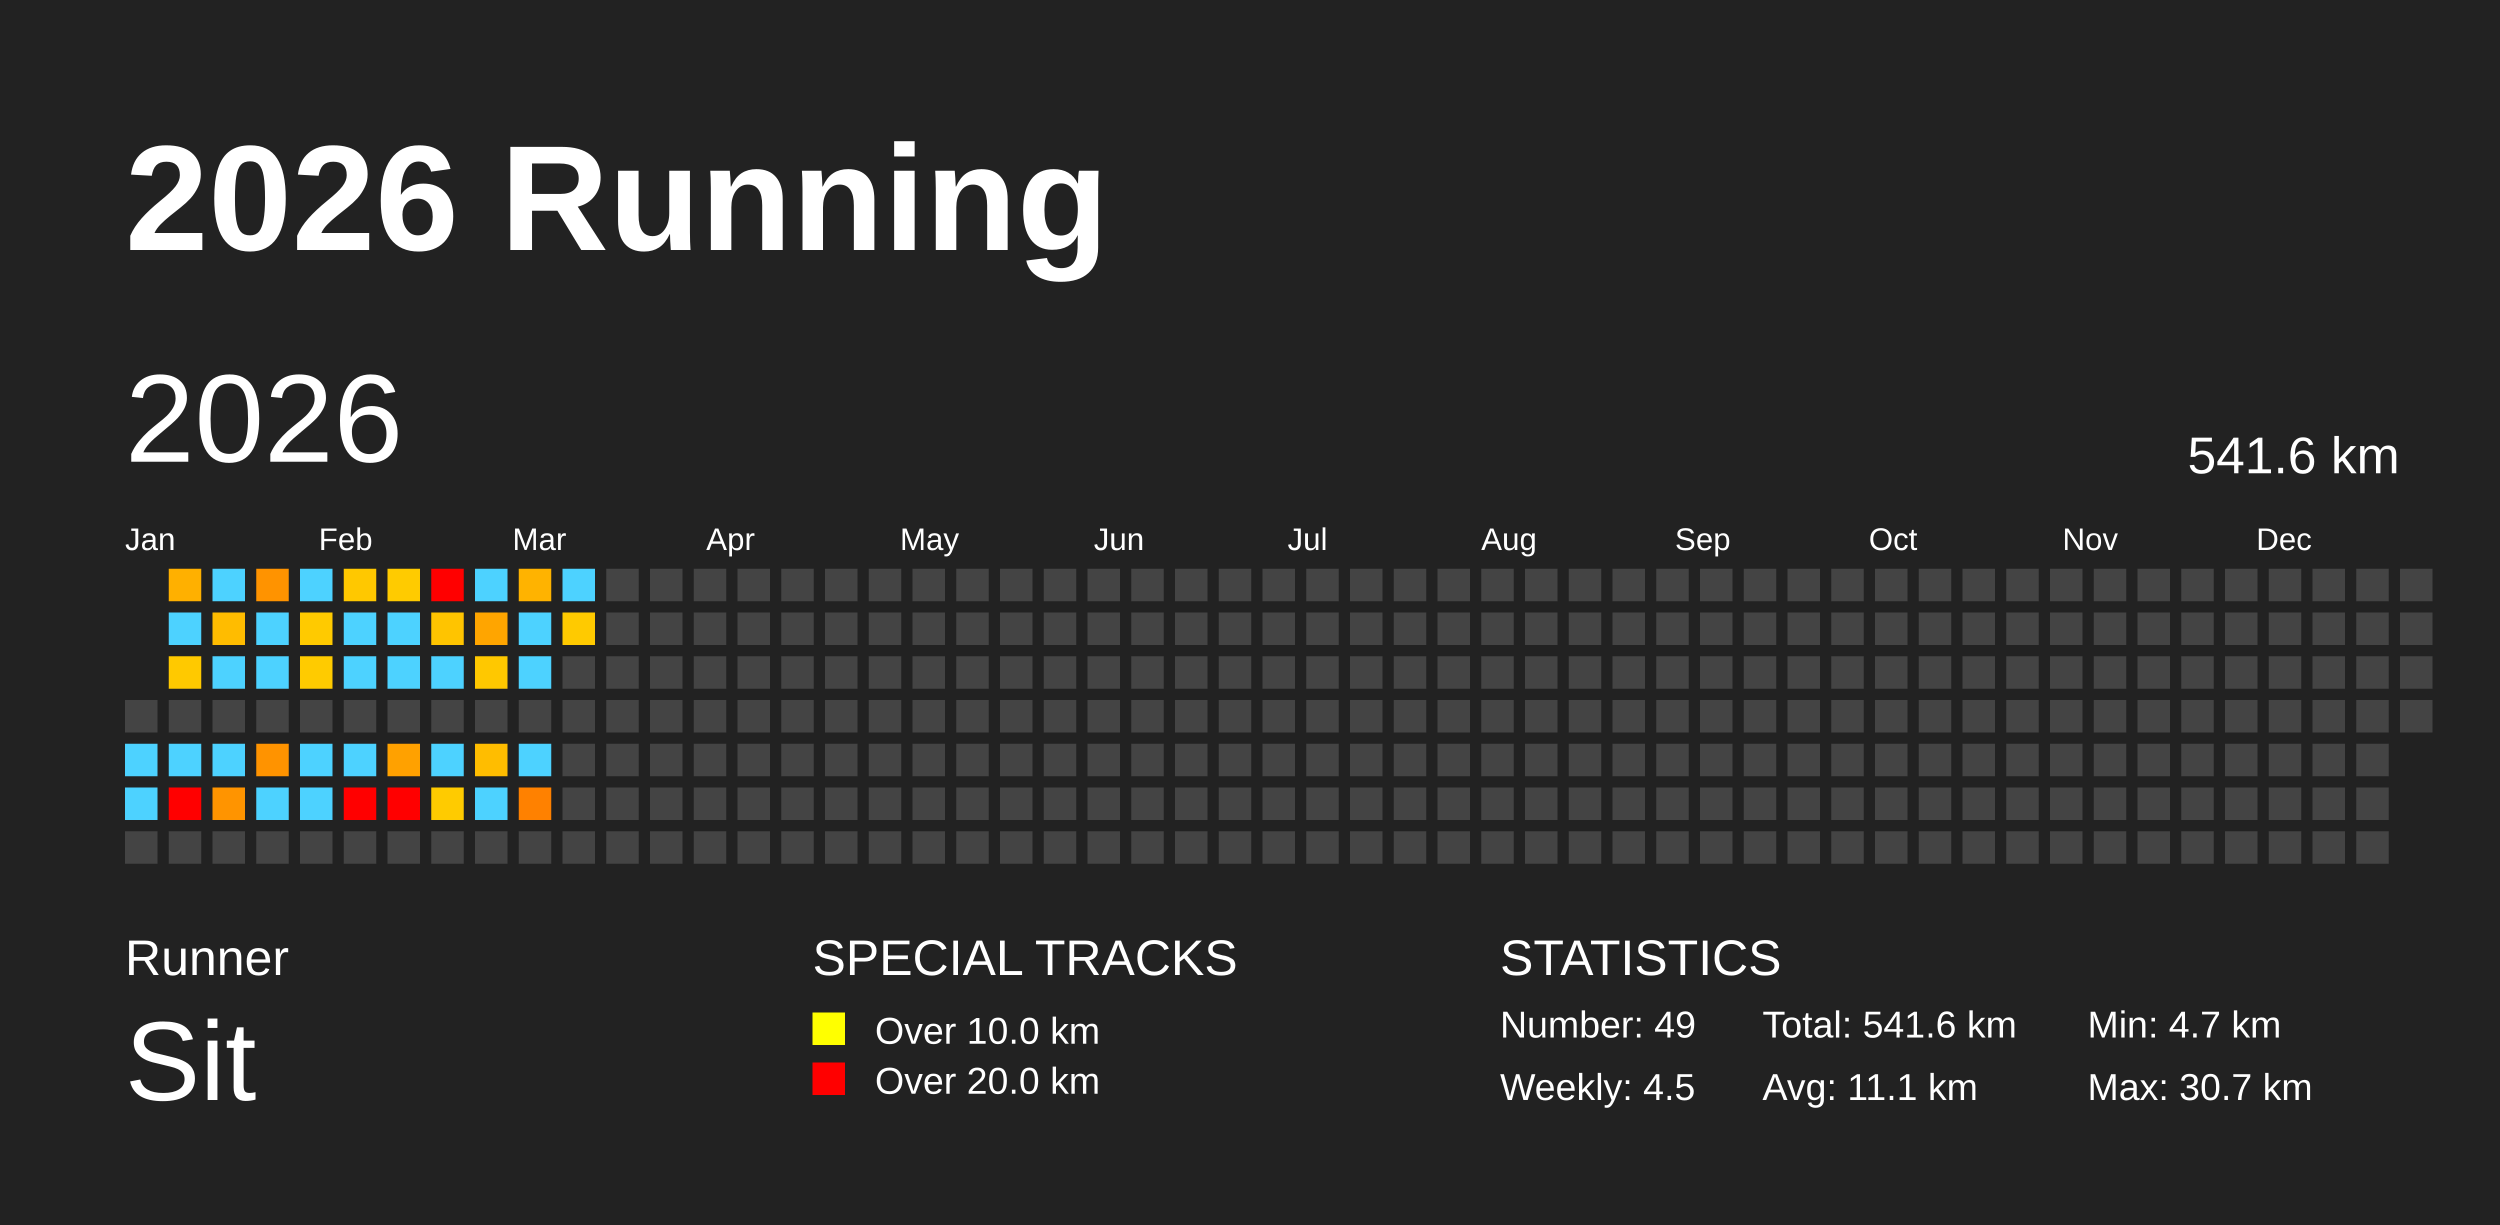
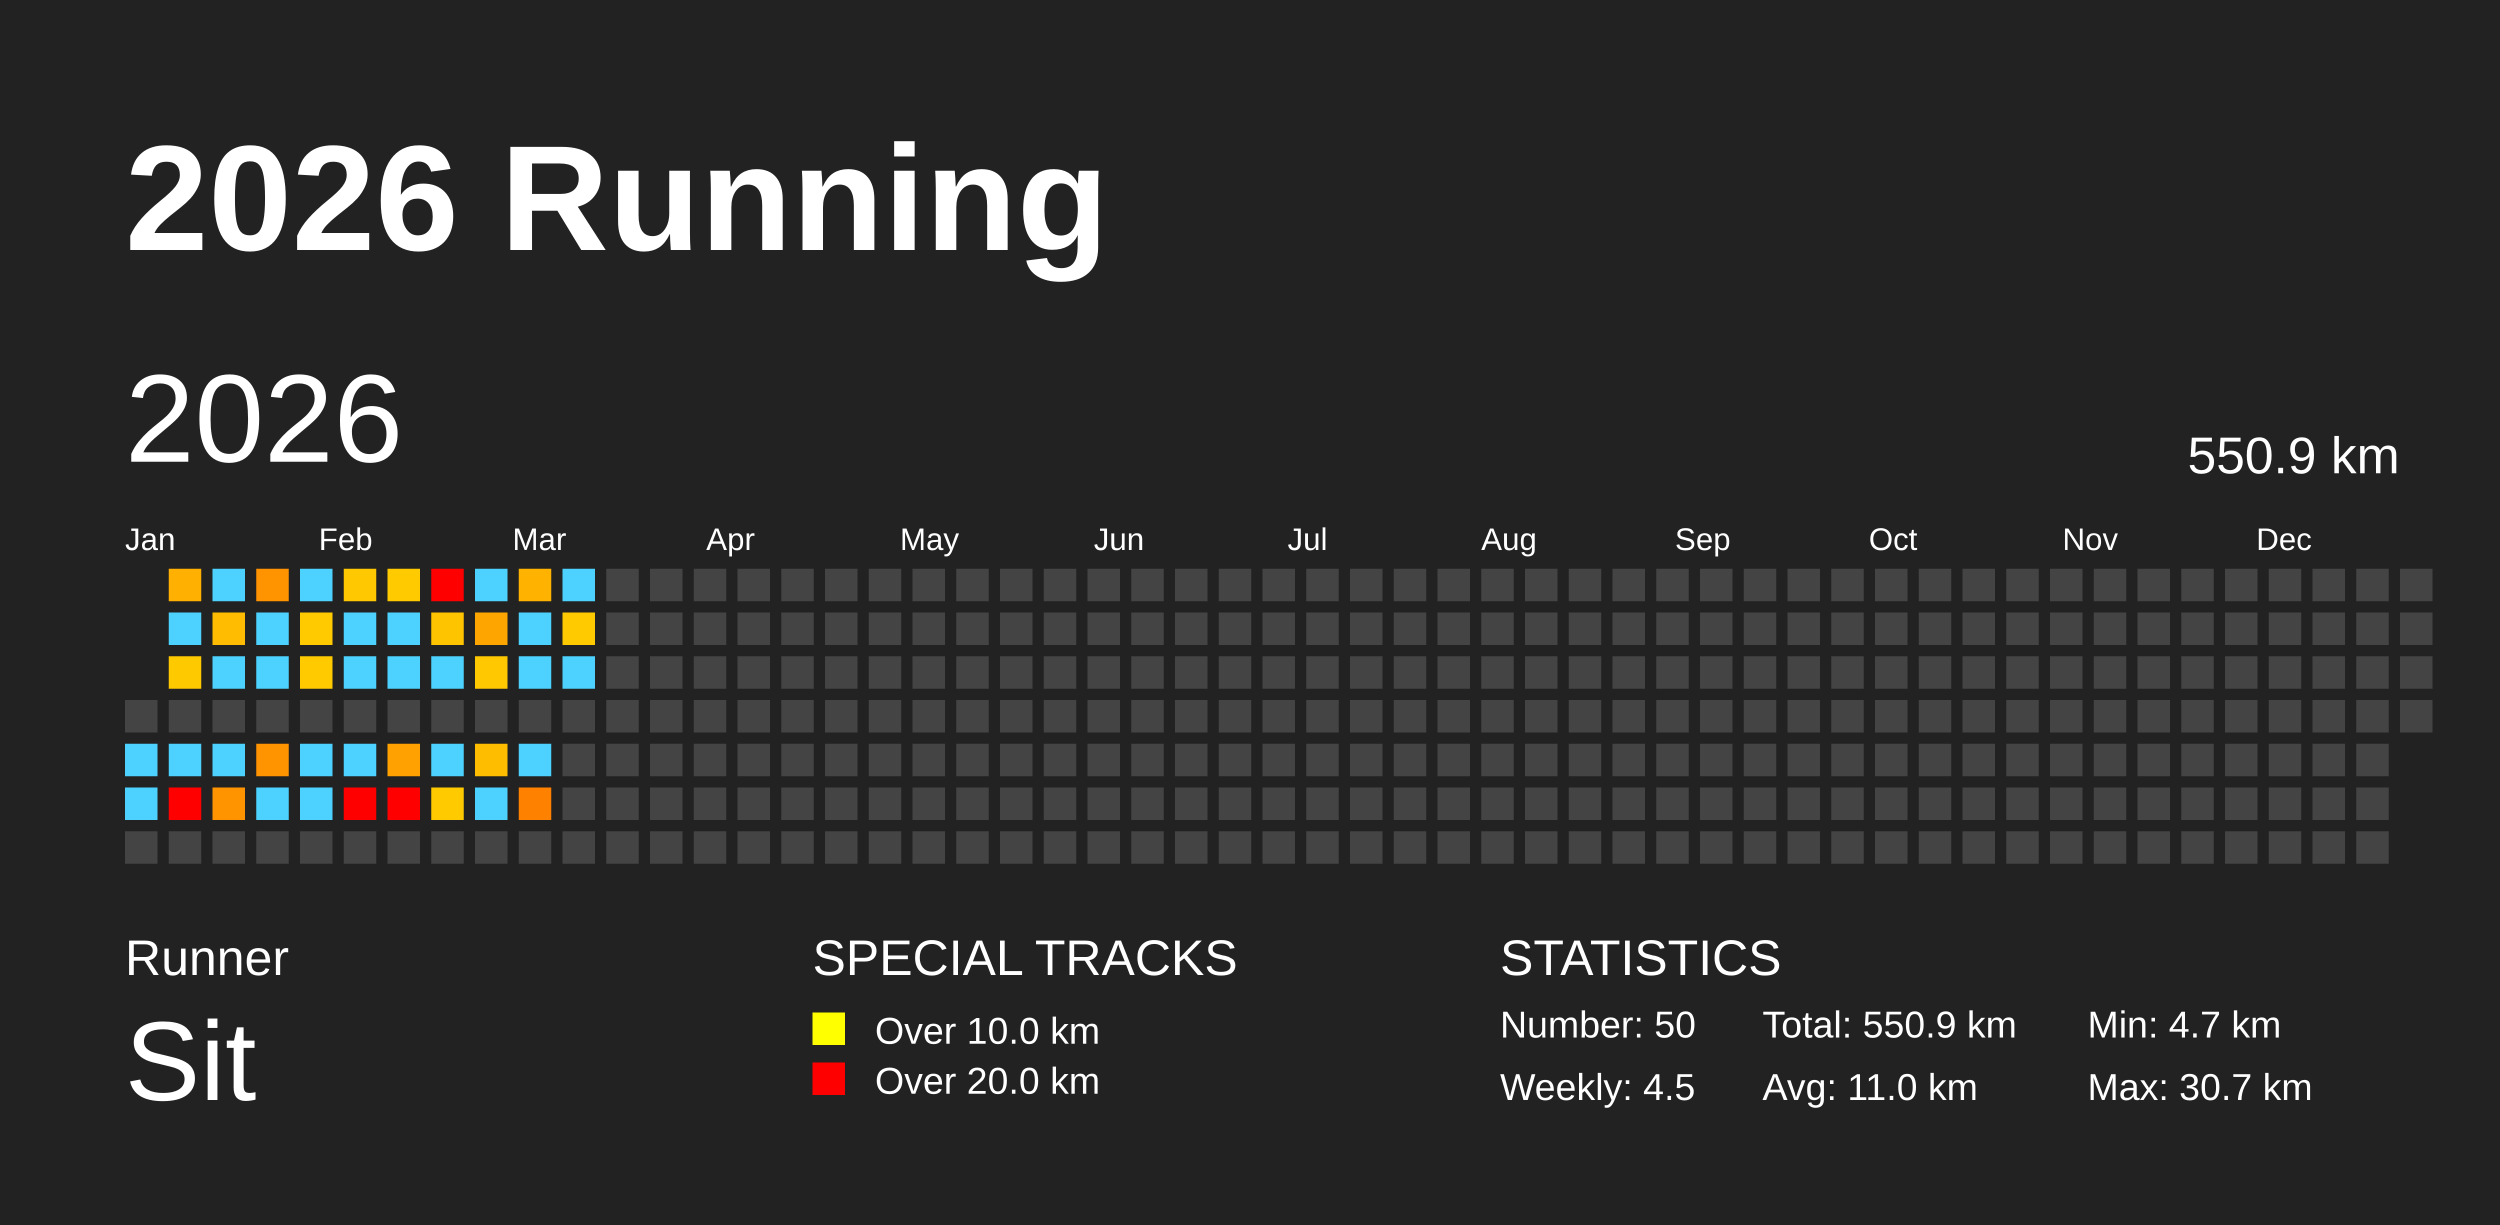
<svg xmlns="http://www.w3.org/2000/svg" baseProfile="full" height="98mm" version="1.1" viewBox="0,0,200,98" width="200mm">
  <defs />
  <rect fill="#222222" height="98" width="200" x="0" y="0" />
  <text fill="#FFFFFF" style="font-size:12px; font-family:Arial; font-weight:bold;" x="10" y="20">2026 Running</text>
  <text fill="#FFFFFF" style="font-size:4px; font-family:Arial" x="10" y="78">Runner</text>
  <text fill="#FFFFFF" style="font-size:9px; font-family:Arial" x="10" y="88">Sit</text>
  <text fill="#FFFFFF" style="font-size:4px; font-family:Arial" x="65" y="78">SPECIAL TRACKS</text>
  <rect fill="yellow" height="2.6" width="2.6" x="65" y="81" />
  <text fill="#FFFFFF" style="font-size:3px; font-family:Arial" x="70" y="83.5">Over 10.0 km</text>
  <rect fill="red" height="2.6" width="2.6" x="65" y="85" />
  <text fill="#FFFFFF" style="font-size:3px; font-family:Arial" x="70" y="87.5">Over 20.0 km</text>
  <text fill="#FFFFFF" style="font-size:4px; font-family:Arial" x="120" y="78">STATISTICS</text>
-   <text fill="#FFFFFF" style="font-size:3px; font-family:Arial" x="120" y="83">Number: 49</text>
+   <text fill="#FFFFFF" style="font-size:3px; font-family:Arial" x="120" y="83">Number: 50</text>
  <text fill="#FFFFFF" style="font-size:3px; font-family:Arial" x="120" y="88">Weekly: 4.5</text>
-   <text fill="#FFFFFF" style="font-size:3px; font-family:Arial" x="141" y="83">Total: 541.6 km</text>
-   <text fill="#FFFFFF" style="font-size:3px; font-family:Arial" x="141" y="88">Avg: 11.1 km</text>
+   <text fill="#FFFFFF" style="font-size:3px; font-family:Arial" x="141" y="83">Total: 550.9 km</text>
+   <text fill="#FFFFFF" style="font-size:3px; font-family:Arial" x="141" y="88">Avg: 11.0 km</text>
  <text fill="#FFFFFF" style="font-size:3px; font-family:Arial" x="167" y="83">Min: 4.7 km</text>
  <text fill="#FFFFFF" style="font-size:3px; font-family:Arial" x="167" y="88">Max: 30.7 km</text>
  <text dominant-baseline="hanging" fill="#FFFFFF" style="font-size:10.0px; font-family:Arial;" x="10" y="30">2026</text>
-   <text dominant-baseline="hanging" fill="#FFFFFF" style="font-size:4.125px; font-family:Arial;" x="175" y="35">541.6 km</text>
+   <text dominant-baseline="hanging" fill="#FFFFFF" style="font-size:4.125px; font-family:Arial;" x="175" y="35">550.9 km</text>
  <text fill="#FFFFFF" style="font-size:2.5px; font-family:Arial" x="10.0" y="44">Jan</text>
  <text fill="#FFFFFF" style="font-size:2.5px; font-family:Arial" x="25.5" y="44">Feb</text>
  <text fill="#FFFFFF" style="font-size:2.5px; font-family:Arial" x="41.0" y="44">Mar</text>
  <text fill="#FFFFFF" style="font-size:2.5px; font-family:Arial" x="56.5" y="44">Apr</text>
  <text fill="#FFFFFF" style="font-size:2.5px; font-family:Arial" x="72.0" y="44">May</text>
  <text fill="#FFFFFF" style="font-size:2.5px; font-family:Arial" x="87.5" y="44">Jun</text>
  <text fill="#FFFFFF" style="font-size:2.5px; font-family:Arial" x="103.0" y="44">Jul</text>
  <text fill="#FFFFFF" style="font-size:2.5px; font-family:Arial" x="118.5" y="44">Aug</text>
  <text fill="#FFFFFF" style="font-size:2.5px; font-family:Arial" x="134.0" y="44">Sep</text>
  <text fill="#FFFFFF" style="font-size:2.5px; font-family:Arial" x="149.5" y="44">Oct</text>
  <text fill="#FFFFFF" style="font-size:2.5px; font-family:Arial" x="165.0" y="44">Nov</text>
  <text fill="#FFFFFF" style="font-size:2.5px; font-family:Arial" x="180.5" y="44">Dec</text>
  <rect fill="#444444" height="2.6" width="2.6" x="10.0" y="56.0" />
  <rect fill="#4dd2ff" height="2.6" width="2.6" x="10.0" y="59.5" />
  <rect fill="#4dd2ff" height="2.6" width="2.6" x="10.0" y="63.0" />
  <rect fill="#444444" height="2.6" width="2.6" x="10.0" y="66.5" />
  <rect fill="#ffb000" height="2.6" width="2.6" x="13.5" y="45.5" />
  <rect fill="#4dd2ff" height="2.6" width="2.6" x="13.5" y="49.0" />
  <rect fill="#ffc900" height="2.6" width="2.6" x="13.5" y="52.5" />
  <rect fill="#444444" height="2.6" width="2.6" x="13.5" y="56.0" />
  <rect fill="#4dd2ff" height="2.6" width="2.6" x="13.5" y="59.5" />
  <rect fill="red" height="2.6" width="2.6" x="13.5" y="63.0" />
  <rect fill="#444444" height="2.6" width="2.6" x="13.5" y="66.5" />
  <rect fill="#4dd2ff" height="2.6" width="2.6" x="17.0" y="45.5" />
  <rect fill="#ffbc00" height="2.6" width="2.6" x="17.0" y="49.0" />
  <rect fill="#4dd2ff" height="2.6" width="2.6" x="17.0" y="52.5" />
  <rect fill="#444444" height="2.6" width="2.6" x="17.0" y="56.0" />
  <rect fill="#4dd2ff" height="2.6" width="2.6" x="17.0" y="59.5" />
  <rect fill="#ff9400" height="2.6" width="2.6" x="17.0" y="63.0" />
  <rect fill="#444444" height="2.6" width="2.6" x="17.0" y="66.5" />
  <rect fill="#ff9300" height="2.6" width="2.6" x="20.5" y="45.5" />
  <rect fill="#4dd2ff" height="2.6" width="2.6" x="20.5" y="49.0" />
  <rect fill="#4dd2ff" height="2.6" width="2.6" x="20.5" y="52.5" />
  <rect fill="#444444" height="2.6" width="2.6" x="20.5" y="56.0" />
  <rect fill="#ff9300" height="2.6" width="2.6" x="20.5" y="59.5" />
  <rect fill="#4dd2ff" height="2.6" width="2.6" x="20.5" y="63.0" />
  <rect fill="#444444" height="2.6" width="2.6" x="20.5" y="66.5" />
  <rect fill="#4dd2ff" height="2.6" width="2.6" x="24.0" y="45.5" />
  <rect fill="#ffca00" height="2.6" width="2.6" x="24.0" y="49.0" />
  <rect fill="#ffcb00" height="2.6" width="2.6" x="24.0" y="52.5" />
  <rect fill="#444444" height="2.6" width="2.6" x="24.0" y="56.0" />
  <rect fill="#4dd2ff" height="2.6" width="2.6" x="24.0" y="59.5" />
  <rect fill="#4dd2ff" height="2.6" width="2.6" x="24.0" y="63.0" />
  <rect fill="#444444" height="2.6" width="2.6" x="24.0" y="66.5" />
  <rect fill="#ffc800" height="2.6" width="2.6" x="27.5" y="45.5" />
  <rect fill="#4dd2ff" height="2.6" width="2.6" x="27.5" y="49.0" />
  <rect fill="#4dd2ff" height="2.6" width="2.6" x="27.5" y="52.5" />
  <rect fill="#444444" height="2.6" width="2.6" x="27.5" y="56.0" />
  <rect fill="#4dd2ff" height="2.6" width="2.6" x="27.5" y="59.5" />
  <rect fill="red" height="2.6" width="2.6" x="27.5" y="63.0" />
  <rect fill="#444444" height="2.6" width="2.6" x="27.5" y="66.5" />
  <rect fill="#ffcb00" height="2.6" width="2.6" x="31.0" y="45.5" />
  <rect fill="#4dd2ff" height="2.6" width="2.6" x="31.0" y="49.0" />
  <rect fill="#4dd2ff" height="2.6" width="2.6" x="31.0" y="52.5" />
  <rect fill="#444444" height="2.6" width="2.6" x="31.0" y="56.0" />
  <rect fill="#ffa100" height="2.6" width="2.6" x="31.0" y="59.5" />
  <rect fill="red" height="2.6" width="2.6" x="31.0" y="63.0" />
  <rect fill="#444444" height="2.6" width="2.6" x="31.0" y="66.5" />
  <rect fill="red" height="2.6" width="2.6" x="34.5" y="45.5" />
  <rect fill="#ffc400" height="2.6" width="2.6" x="34.5" y="49.0" />
  <rect fill="#4dd2ff" height="2.6" width="2.6" x="34.5" y="52.5" />
  <rect fill="#444444" height="2.6" width="2.6" x="34.5" y="56.0" />
  <rect fill="#4dd2ff" height="2.6" width="2.6" x="34.5" y="59.5" />
  <rect fill="#ffcb00" height="2.6" width="2.6" x="34.5" y="63.0" />
  <rect fill="#444444" height="2.6" width="2.6" x="34.5" y="66.5" />
  <rect fill="#4dd2ff" height="2.6" width="2.6" x="38.0" y="45.5" />
  <rect fill="#ffa500" height="2.6" width="2.6" x="38.0" y="49.0" />
  <rect fill="#ffc800" height="2.6" width="2.6" x="38.0" y="52.5" />
  <rect fill="#444444" height="2.6" width="2.6" x="38.0" y="56.0" />
  <rect fill="#ffbd00" height="2.6" width="2.6" x="38.0" y="59.5" />
  <rect fill="#4dd2ff" height="2.6" width="2.6" x="38.0" y="63.0" />
  <rect fill="#444444" height="2.6" width="2.6" x="38.0" y="66.5" />
  <rect fill="#ffb300" height="2.6" width="2.6" x="41.5" y="45.5" />
  <rect fill="#4dd2ff" height="2.6" width="2.6" x="41.5" y="49.0" />
  <rect fill="#4dd2ff" height="2.6" width="2.6" x="41.5" y="52.5" />
  <rect fill="#444444" height="2.6" width="2.6" x="41.5" y="56.0" />
  <rect fill="#4dd2ff" height="2.6" width="2.6" x="41.5" y="59.5" />
  <rect fill="#ff8100" height="2.6" width="2.6" x="41.5" y="63.0" />
  <rect fill="#444444" height="2.6" width="2.6" x="41.5" y="66.5" />
  <rect fill="#4dd2ff" height="2.6" width="2.6" x="45.0" y="45.5" />
  <rect fill="#ffca00" height="2.6" width="2.6" x="45.0" y="49.0" />
-   <rect fill="#444444" height="2.6" width="2.6" x="45.0" y="52.5" />
+   <rect fill="#4dd2ff" height="2.6" width="2.6" x="45.0" y="52.5" />
  <rect fill="#444444" height="2.6" width="2.6" x="45.0" y="56.0" />
  <rect fill="#444444" height="2.6" width="2.6" x="45.0" y="59.5" />
  <rect fill="#444444" height="2.6" width="2.6" x="45.0" y="63.0" />
  <rect fill="#444444" height="2.6" width="2.6" x="45.0" y="66.5" />
  <rect fill="#444444" height="2.6" width="2.6" x="48.5" y="45.5" />
  <rect fill="#444444" height="2.6" width="2.6" x="48.5" y="49.0" />
  <rect fill="#444444" height="2.6" width="2.6" x="48.5" y="52.5" />
  <rect fill="#444444" height="2.6" width="2.6" x="48.5" y="56.0" />
  <rect fill="#444444" height="2.6" width="2.6" x="48.5" y="59.5" />
  <rect fill="#444444" height="2.6" width="2.6" x="48.5" y="63.0" />
  <rect fill="#444444" height="2.6" width="2.6" x="48.5" y="66.5" />
  <rect fill="#444444" height="2.6" width="2.6" x="52.0" y="45.5" />
  <rect fill="#444444" height="2.6" width="2.6" x="52.0" y="49.0" />
  <rect fill="#444444" height="2.6" width="2.6" x="52.0" y="52.5" />
  <rect fill="#444444" height="2.6" width="2.6" x="52.0" y="56.0" />
  <rect fill="#444444" height="2.6" width="2.6" x="52.0" y="59.5" />
  <rect fill="#444444" height="2.6" width="2.6" x="52.0" y="63.0" />
  <rect fill="#444444" height="2.6" width="2.6" x="52.0" y="66.5" />
  <rect fill="#444444" height="2.6" width="2.6" x="55.5" y="45.5" />
  <rect fill="#444444" height="2.6" width="2.6" x="55.5" y="49.0" />
  <rect fill="#444444" height="2.6" width="2.6" x="55.5" y="52.5" />
  <rect fill="#444444" height="2.6" width="2.6" x="55.5" y="56.0" />
  <rect fill="#444444" height="2.6" width="2.6" x="55.5" y="59.5" />
  <rect fill="#444444" height="2.6" width="2.6" x="55.5" y="63.0" />
  <rect fill="#444444" height="2.6" width="2.6" x="55.5" y="66.5" />
  <rect fill="#444444" height="2.6" width="2.6" x="59.0" y="45.5" />
  <rect fill="#444444" height="2.6" width="2.6" x="59.0" y="49.0" />
  <rect fill="#444444" height="2.6" width="2.6" x="59.0" y="52.5" />
  <rect fill="#444444" height="2.6" width="2.6" x="59.0" y="56.0" />
  <rect fill="#444444" height="2.6" width="2.6" x="59.0" y="59.5" />
  <rect fill="#444444" height="2.6" width="2.6" x="59.0" y="63.0" />
  <rect fill="#444444" height="2.6" width="2.6" x="59.0" y="66.5" />
  <rect fill="#444444" height="2.6" width="2.6" x="62.5" y="45.5" />
  <rect fill="#444444" height="2.6" width="2.6" x="62.5" y="49.0" />
  <rect fill="#444444" height="2.6" width="2.6" x="62.5" y="52.5" />
  <rect fill="#444444" height="2.6" width="2.6" x="62.5" y="56.0" />
  <rect fill="#444444" height="2.6" width="2.6" x="62.5" y="59.5" />
  <rect fill="#444444" height="2.6" width="2.6" x="62.5" y="63.0" />
  <rect fill="#444444" height="2.6" width="2.6" x="62.5" y="66.5" />
  <rect fill="#444444" height="2.6" width="2.6" x="66.0" y="45.5" />
  <rect fill="#444444" height="2.6" width="2.6" x="66.0" y="49.0" />
  <rect fill="#444444" height="2.6" width="2.6" x="66.0" y="52.5" />
  <rect fill="#444444" height="2.6" width="2.6" x="66.0" y="56.0" />
  <rect fill="#444444" height="2.6" width="2.6" x="66.0" y="59.5" />
  <rect fill="#444444" height="2.6" width="2.6" x="66.0" y="63.0" />
  <rect fill="#444444" height="2.6" width="2.6" x="66.0" y="66.5" />
  <rect fill="#444444" height="2.6" width="2.6" x="69.5" y="45.5" />
  <rect fill="#444444" height="2.6" width="2.6" x="69.5" y="49.0" />
  <rect fill="#444444" height="2.6" width="2.6" x="69.5" y="52.5" />
  <rect fill="#444444" height="2.6" width="2.6" x="69.5" y="56.0" />
  <rect fill="#444444" height="2.6" width="2.6" x="69.5" y="59.5" />
  <rect fill="#444444" height="2.6" width="2.6" x="69.5" y="63.0" />
  <rect fill="#444444" height="2.6" width="2.6" x="69.5" y="66.5" />
  <rect fill="#444444" height="2.6" width="2.6" x="73.0" y="45.5" />
  <rect fill="#444444" height="2.6" width="2.6" x="73.0" y="49.0" />
  <rect fill="#444444" height="2.6" width="2.6" x="73.0" y="52.5" />
  <rect fill="#444444" height="2.6" width="2.6" x="73.0" y="56.0" />
  <rect fill="#444444" height="2.6" width="2.6" x="73.0" y="59.5" />
  <rect fill="#444444" height="2.6" width="2.6" x="73.0" y="63.0" />
  <rect fill="#444444" height="2.6" width="2.6" x="73.0" y="66.5" />
  <rect fill="#444444" height="2.6" width="2.6" x="76.5" y="45.5" />
  <rect fill="#444444" height="2.6" width="2.6" x="76.5" y="49.0" />
  <rect fill="#444444" height="2.6" width="2.6" x="76.5" y="52.5" />
  <rect fill="#444444" height="2.6" width="2.6" x="76.5" y="56.0" />
  <rect fill="#444444" height="2.6" width="2.6" x="76.5" y="59.5" />
  <rect fill="#444444" height="2.6" width="2.6" x="76.5" y="63.0" />
  <rect fill="#444444" height="2.6" width="2.6" x="76.5" y="66.5" />
  <rect fill="#444444" height="2.6" width="2.6" x="80.0" y="45.5" />
  <rect fill="#444444" height="2.6" width="2.6" x="80.0" y="49.0" />
  <rect fill="#444444" height="2.6" width="2.6" x="80.0" y="52.5" />
  <rect fill="#444444" height="2.6" width="2.6" x="80.0" y="56.0" />
  <rect fill="#444444" height="2.6" width="2.6" x="80.0" y="59.5" />
  <rect fill="#444444" height="2.6" width="2.6" x="80.0" y="63.0" />
  <rect fill="#444444" height="2.6" width="2.6" x="80.0" y="66.5" />
  <rect fill="#444444" height="2.6" width="2.6" x="83.5" y="45.5" />
  <rect fill="#444444" height="2.6" width="2.6" x="83.5" y="49.0" />
  <rect fill="#444444" height="2.6" width="2.6" x="83.5" y="52.5" />
  <rect fill="#444444" height="2.6" width="2.6" x="83.5" y="56.0" />
  <rect fill="#444444" height="2.6" width="2.6" x="83.5" y="59.5" />
  <rect fill="#444444" height="2.6" width="2.6" x="83.5" y="63.0" />
  <rect fill="#444444" height="2.6" width="2.6" x="83.5" y="66.5" />
  <rect fill="#444444" height="2.6" width="2.6" x="87.0" y="45.5" />
  <rect fill="#444444" height="2.6" width="2.6" x="87.0" y="49.0" />
  <rect fill="#444444" height="2.6" width="2.6" x="87.0" y="52.5" />
  <rect fill="#444444" height="2.6" width="2.6" x="87.0" y="56.0" />
  <rect fill="#444444" height="2.6" width="2.6" x="87.0" y="59.5" />
  <rect fill="#444444" height="2.6" width="2.6" x="87.0" y="63.0" />
  <rect fill="#444444" height="2.6" width="2.6" x="87.0" y="66.5" />
  <rect fill="#444444" height="2.6" width="2.6" x="90.5" y="45.5" />
  <rect fill="#444444" height="2.6" width="2.6" x="90.5" y="49.0" />
  <rect fill="#444444" height="2.6" width="2.6" x="90.5" y="52.5" />
  <rect fill="#444444" height="2.6" width="2.6" x="90.5" y="56.0" />
  <rect fill="#444444" height="2.6" width="2.6" x="90.5" y="59.5" />
  <rect fill="#444444" height="2.6" width="2.6" x="90.5" y="63.0" />
  <rect fill="#444444" height="2.6" width="2.6" x="90.5" y="66.5" />
  <rect fill="#444444" height="2.6" width="2.6" x="94.0" y="45.5" />
  <rect fill="#444444" height="2.6" width="2.6" x="94.0" y="49.0" />
  <rect fill="#444444" height="2.6" width="2.6" x="94.0" y="52.5" />
  <rect fill="#444444" height="2.6" width="2.6" x="94.0" y="56.0" />
  <rect fill="#444444" height="2.6" width="2.6" x="94.0" y="59.5" />
  <rect fill="#444444" height="2.6" width="2.6" x="94.0" y="63.0" />
  <rect fill="#444444" height="2.6" width="2.6" x="94.0" y="66.5" />
  <rect fill="#444444" height="2.6" width="2.6" x="97.5" y="45.5" />
  <rect fill="#444444" height="2.6" width="2.6" x="97.5" y="49.0" />
  <rect fill="#444444" height="2.6" width="2.6" x="97.5" y="52.5" />
  <rect fill="#444444" height="2.6" width="2.6" x="97.5" y="56.0" />
  <rect fill="#444444" height="2.6" width="2.6" x="97.5" y="59.5" />
  <rect fill="#444444" height="2.6" width="2.6" x="97.5" y="63.0" />
  <rect fill="#444444" height="2.6" width="2.6" x="97.5" y="66.5" />
  <rect fill="#444444" height="2.6" width="2.6" x="101.0" y="45.5" />
  <rect fill="#444444" height="2.6" width="2.6" x="101.0" y="49.0" />
  <rect fill="#444444" height="2.6" width="2.6" x="101.0" y="52.5" />
  <rect fill="#444444" height="2.6" width="2.6" x="101.0" y="56.0" />
  <rect fill="#444444" height="2.6" width="2.6" x="101.0" y="59.5" />
  <rect fill="#444444" height="2.6" width="2.6" x="101.0" y="63.0" />
  <rect fill="#444444" height="2.6" width="2.6" x="101.0" y="66.5" />
  <rect fill="#444444" height="2.6" width="2.6" x="104.5" y="45.5" />
  <rect fill="#444444" height="2.6" width="2.6" x="104.5" y="49.0" />
  <rect fill="#444444" height="2.6" width="2.6" x="104.5" y="52.5" />
  <rect fill="#444444" height="2.6" width="2.6" x="104.5" y="56.0" />
  <rect fill="#444444" height="2.6" width="2.6" x="104.5" y="59.5" />
  <rect fill="#444444" height="2.6" width="2.6" x="104.5" y="63.0" />
  <rect fill="#444444" height="2.6" width="2.6" x="104.5" y="66.5" />
  <rect fill="#444444" height="2.6" width="2.6" x="108.0" y="45.5" />
  <rect fill="#444444" height="2.6" width="2.6" x="108.0" y="49.0" />
  <rect fill="#444444" height="2.6" width="2.6" x="108.0" y="52.5" />
  <rect fill="#444444" height="2.6" width="2.6" x="108.0" y="56.0" />
  <rect fill="#444444" height="2.6" width="2.6" x="108.0" y="59.5" />
  <rect fill="#444444" height="2.6" width="2.6" x="108.0" y="63.0" />
  <rect fill="#444444" height="2.6" width="2.6" x="108.0" y="66.5" />
  <rect fill="#444444" height="2.6" width="2.6" x="111.5" y="45.5" />
  <rect fill="#444444" height="2.6" width="2.6" x="111.5" y="49.0" />
  <rect fill="#444444" height="2.6" width="2.6" x="111.5" y="52.5" />
  <rect fill="#444444" height="2.6" width="2.6" x="111.5" y="56.0" />
  <rect fill="#444444" height="2.6" width="2.6" x="111.5" y="59.5" />
  <rect fill="#444444" height="2.6" width="2.6" x="111.5" y="63.0" />
  <rect fill="#444444" height="2.6" width="2.6" x="111.5" y="66.5" />
  <rect fill="#444444" height="2.6" width="2.6" x="115.0" y="45.5" />
  <rect fill="#444444" height="2.6" width="2.6" x="115.0" y="49.0" />
  <rect fill="#444444" height="2.6" width="2.6" x="115.0" y="52.5" />
  <rect fill="#444444" height="2.6" width="2.6" x="115.0" y="56.0" />
  <rect fill="#444444" height="2.6" width="2.6" x="115.0" y="59.5" />
  <rect fill="#444444" height="2.6" width="2.6" x="115.0" y="63.0" />
  <rect fill="#444444" height="2.6" width="2.6" x="115.0" y="66.5" />
  <rect fill="#444444" height="2.6" width="2.6" x="118.5" y="45.5" />
  <rect fill="#444444" height="2.6" width="2.6" x="118.5" y="49.0" />
  <rect fill="#444444" height="2.6" width="2.6" x="118.5" y="52.5" />
  <rect fill="#444444" height="2.6" width="2.6" x="118.5" y="56.0" />
  <rect fill="#444444" height="2.6" width="2.6" x="118.5" y="59.5" />
  <rect fill="#444444" height="2.6" width="2.6" x="118.5" y="63.0" />
  <rect fill="#444444" height="2.6" width="2.6" x="118.5" y="66.5" />
  <rect fill="#444444" height="2.6" width="2.6" x="122.0" y="45.5" />
  <rect fill="#444444" height="2.6" width="2.6" x="122.0" y="49.0" />
  <rect fill="#444444" height="2.6" width="2.6" x="122.0" y="52.5" />
  <rect fill="#444444" height="2.6" width="2.6" x="122.0" y="56.0" />
  <rect fill="#444444" height="2.6" width="2.6" x="122.0" y="59.5" />
  <rect fill="#444444" height="2.6" width="2.6" x="122.0" y="63.0" />
  <rect fill="#444444" height="2.6" width="2.6" x="122.0" y="66.5" />
  <rect fill="#444444" height="2.6" width="2.6" x="125.5" y="45.5" />
  <rect fill="#444444" height="2.6" width="2.6" x="125.5" y="49.0" />
  <rect fill="#444444" height="2.6" width="2.6" x="125.5" y="52.5" />
  <rect fill="#444444" height="2.6" width="2.6" x="125.5" y="56.0" />
  <rect fill="#444444" height="2.6" width="2.6" x="125.5" y="59.5" />
  <rect fill="#444444" height="2.6" width="2.6" x="125.5" y="63.0" />
  <rect fill="#444444" height="2.6" width="2.6" x="125.5" y="66.5" />
  <rect fill="#444444" height="2.6" width="2.6" x="129.0" y="45.5" />
  <rect fill="#444444" height="2.6" width="2.6" x="129.0" y="49.0" />
  <rect fill="#444444" height="2.6" width="2.6" x="129.0" y="52.5" />
  <rect fill="#444444" height="2.6" width="2.6" x="129.0" y="56.0" />
  <rect fill="#444444" height="2.6" width="2.6" x="129.0" y="59.5" />
  <rect fill="#444444" height="2.6" width="2.6" x="129.0" y="63.0" />
  <rect fill="#444444" height="2.6" width="2.6" x="129.0" y="66.5" />
  <rect fill="#444444" height="2.6" width="2.6" x="132.5" y="45.5" />
  <rect fill="#444444" height="2.6" width="2.6" x="132.5" y="49.0" />
  <rect fill="#444444" height="2.6" width="2.6" x="132.5" y="52.5" />
  <rect fill="#444444" height="2.6" width="2.6" x="132.5" y="56.0" />
  <rect fill="#444444" height="2.6" width="2.6" x="132.5" y="59.5" />
  <rect fill="#444444" height="2.6" width="2.6" x="132.5" y="63.0" />
  <rect fill="#444444" height="2.6" width="2.6" x="132.5" y="66.5" />
  <rect fill="#444444" height="2.6" width="2.6" x="136.0" y="45.5" />
  <rect fill="#444444" height="2.6" width="2.6" x="136.0" y="49.0" />
  <rect fill="#444444" height="2.6" width="2.6" x="136.0" y="52.5" />
  <rect fill="#444444" height="2.6" width="2.6" x="136.0" y="56.0" />
  <rect fill="#444444" height="2.6" width="2.6" x="136.0" y="59.5" />
  <rect fill="#444444" height="2.6" width="2.6" x="136.0" y="63.0" />
  <rect fill="#444444" height="2.6" width="2.6" x="136.0" y="66.5" />
  <rect fill="#444444" height="2.6" width="2.6" x="139.5" y="45.5" />
  <rect fill="#444444" height="2.6" width="2.6" x="139.5" y="49.0" />
  <rect fill="#444444" height="2.6" width="2.6" x="139.5" y="52.5" />
  <rect fill="#444444" height="2.6" width="2.6" x="139.5" y="56.0" />
  <rect fill="#444444" height="2.6" width="2.6" x="139.5" y="59.5" />
  <rect fill="#444444" height="2.6" width="2.6" x="139.5" y="63.0" />
  <rect fill="#444444" height="2.6" width="2.6" x="139.5" y="66.5" />
  <rect fill="#444444" height="2.6" width="2.6" x="143.0" y="45.5" />
  <rect fill="#444444" height="2.6" width="2.6" x="143.0" y="49.0" />
  <rect fill="#444444" height="2.6" width="2.6" x="143.0" y="52.5" />
  <rect fill="#444444" height="2.6" width="2.6" x="143.0" y="56.0" />
  <rect fill="#444444" height="2.6" width="2.6" x="143.0" y="59.5" />
  <rect fill="#444444" height="2.6" width="2.6" x="143.0" y="63.0" />
  <rect fill="#444444" height="2.6" width="2.6" x="143.0" y="66.5" />
  <rect fill="#444444" height="2.6" width="2.6" x="146.5" y="45.5" />
  <rect fill="#444444" height="2.6" width="2.6" x="146.5" y="49.0" />
  <rect fill="#444444" height="2.6" width="2.6" x="146.5" y="52.5" />
  <rect fill="#444444" height="2.6" width="2.6" x="146.5" y="56.0" />
  <rect fill="#444444" height="2.6" width="2.6" x="146.5" y="59.5" />
  <rect fill="#444444" height="2.6" width="2.6" x="146.5" y="63.0" />
  <rect fill="#444444" height="2.6" width="2.6" x="146.5" y="66.5" />
  <rect fill="#444444" height="2.6" width="2.6" x="150.0" y="45.5" />
  <rect fill="#444444" height="2.6" width="2.6" x="150.0" y="49.0" />
  <rect fill="#444444" height="2.6" width="2.6" x="150.0" y="52.5" />
  <rect fill="#444444" height="2.6" width="2.6" x="150.0" y="56.0" />
  <rect fill="#444444" height="2.6" width="2.6" x="150.0" y="59.5" />
  <rect fill="#444444" height="2.6" width="2.6" x="150.0" y="63.0" />
  <rect fill="#444444" height="2.6" width="2.6" x="150.0" y="66.5" />
  <rect fill="#444444" height="2.6" width="2.6" x="153.5" y="45.5" />
  <rect fill="#444444" height="2.6" width="2.6" x="153.5" y="49.0" />
  <rect fill="#444444" height="2.6" width="2.6" x="153.5" y="52.5" />
  <rect fill="#444444" height="2.6" width="2.6" x="153.5" y="56.0" />
  <rect fill="#444444" height="2.6" width="2.6" x="153.5" y="59.5" />
  <rect fill="#444444" height="2.6" width="2.6" x="153.5" y="63.0" />
  <rect fill="#444444" height="2.6" width="2.6" x="153.5" y="66.5" />
  <rect fill="#444444" height="2.6" width="2.6" x="157.0" y="45.5" />
  <rect fill="#444444" height="2.6" width="2.6" x="157.0" y="49.0" />
  <rect fill="#444444" height="2.6" width="2.6" x="157.0" y="52.5" />
  <rect fill="#444444" height="2.6" width="2.6" x="157.0" y="56.0" />
  <rect fill="#444444" height="2.6" width="2.6" x="157.0" y="59.5" />
  <rect fill="#444444" height="2.6" width="2.6" x="157.0" y="63.0" />
  <rect fill="#444444" height="2.6" width="2.6" x="157.0" y="66.5" />
  <rect fill="#444444" height="2.6" width="2.6" x="160.5" y="45.5" />
  <rect fill="#444444" height="2.6" width="2.6" x="160.5" y="49.0" />
  <rect fill="#444444" height="2.6" width="2.6" x="160.5" y="52.5" />
  <rect fill="#444444" height="2.6" width="2.6" x="160.5" y="56.0" />
  <rect fill="#444444" height="2.6" width="2.6" x="160.5" y="59.5" />
  <rect fill="#444444" height="2.6" width="2.6" x="160.5" y="63.0" />
  <rect fill="#444444" height="2.6" width="2.6" x="160.5" y="66.5" />
  <rect fill="#444444" height="2.6" width="2.6" x="164.0" y="45.5" />
  <rect fill="#444444" height="2.6" width="2.6" x="164.0" y="49.0" />
  <rect fill="#444444" height="2.6" width="2.6" x="164.0" y="52.5" />
  <rect fill="#444444" height="2.6" width="2.6" x="164.0" y="56.0" />
  <rect fill="#444444" height="2.6" width="2.6" x="164.0" y="59.5" />
  <rect fill="#444444" height="2.6" width="2.6" x="164.0" y="63.0" />
  <rect fill="#444444" height="2.6" width="2.6" x="164.0" y="66.5" />
  <rect fill="#444444" height="2.6" width="2.6" x="167.5" y="45.5" />
  <rect fill="#444444" height="2.6" width="2.6" x="167.5" y="49.0" />
  <rect fill="#444444" height="2.6" width="2.6" x="167.5" y="52.5" />
  <rect fill="#444444" height="2.6" width="2.6" x="167.5" y="56.0" />
  <rect fill="#444444" height="2.6" width="2.6" x="167.5" y="59.5" />
  <rect fill="#444444" height="2.6" width="2.6" x="167.5" y="63.0" />
  <rect fill="#444444" height="2.6" width="2.6" x="167.5" y="66.5" />
  <rect fill="#444444" height="2.6" width="2.6" x="171.0" y="45.5" />
  <rect fill="#444444" height="2.6" width="2.6" x="171.0" y="49.0" />
  <rect fill="#444444" height="2.6" width="2.6" x="171.0" y="52.5" />
  <rect fill="#444444" height="2.6" width="2.6" x="171.0" y="56.0" />
  <rect fill="#444444" height="2.6" width="2.6" x="171.0" y="59.5" />
  <rect fill="#444444" height="2.6" width="2.6" x="171.0" y="63.0" />
  <rect fill="#444444" height="2.6" width="2.6" x="171.0" y="66.5" />
  <rect fill="#444444" height="2.6" width="2.6" x="174.5" y="45.5" />
  <rect fill="#444444" height="2.6" width="2.6" x="174.5" y="49.0" />
  <rect fill="#444444" height="2.6" width="2.6" x="174.5" y="52.5" />
  <rect fill="#444444" height="2.6" width="2.6" x="174.5" y="56.0" />
  <rect fill="#444444" height="2.6" width="2.6" x="174.5" y="59.5" />
  <rect fill="#444444" height="2.6" width="2.6" x="174.5" y="63.0" />
  <rect fill="#444444" height="2.6" width="2.6" x="174.5" y="66.5" />
  <rect fill="#444444" height="2.6" width="2.6" x="178.0" y="45.5" />
  <rect fill="#444444" height="2.6" width="2.6" x="178.0" y="49.0" />
  <rect fill="#444444" height="2.6" width="2.6" x="178.0" y="52.5" />
  <rect fill="#444444" height="2.6" width="2.6" x="178.0" y="56.0" />
  <rect fill="#444444" height="2.6" width="2.6" x="178.0" y="59.5" />
  <rect fill="#444444" height="2.6" width="2.6" x="178.0" y="63.0" />
  <rect fill="#444444" height="2.6" width="2.6" x="178.0" y="66.5" />
  <rect fill="#444444" height="2.6" width="2.6" x="181.5" y="45.5" />
  <rect fill="#444444" height="2.6" width="2.6" x="181.5" y="49.0" />
  <rect fill="#444444" height="2.6" width="2.6" x="181.5" y="52.5" />
  <rect fill="#444444" height="2.6" width="2.6" x="181.5" y="56.0" />
  <rect fill="#444444" height="2.6" width="2.6" x="181.5" y="59.5" />
  <rect fill="#444444" height="2.6" width="2.6" x="181.5" y="63.0" />
  <rect fill="#444444" height="2.6" width="2.6" x="181.5" y="66.5" />
  <rect fill="#444444" height="2.6" width="2.6" x="185.0" y="45.5" />
  <rect fill="#444444" height="2.6" width="2.6" x="185.0" y="49.0" />
  <rect fill="#444444" height="2.6" width="2.6" x="185.0" y="52.5" />
  <rect fill="#444444" height="2.6" width="2.6" x="185.0" y="56.0" />
  <rect fill="#444444" height="2.6" width="2.6" x="185.0" y="59.5" />
  <rect fill="#444444" height="2.6" width="2.6" x="185.0" y="63.0" />
  <rect fill="#444444" height="2.6" width="2.6" x="185.0" y="66.5" />
  <rect fill="#444444" height="2.6" width="2.6" x="188.5" y="45.5" />
  <rect fill="#444444" height="2.6" width="2.6" x="188.5" y="49.0" />
  <rect fill="#444444" height="2.6" width="2.6" x="188.5" y="52.5" />
  <rect fill="#444444" height="2.6" width="2.6" x="188.5" y="56.0" />
  <rect fill="#444444" height="2.6" width="2.6" x="188.5" y="59.5" />
  <rect fill="#444444" height="2.6" width="2.6" x="188.5" y="63.0" />
  <rect fill="#444444" height="2.6" width="2.6" x="188.5" y="66.5" />
  <rect fill="#444444" height="2.6" width="2.6" x="192.0" y="45.5" />
  <rect fill="#444444" height="2.6" width="2.6" x="192.0" y="49.0" />
  <rect fill="#444444" height="2.6" width="2.6" x="192.0" y="52.5" />
  <rect fill="#444444" height="2.6" width="2.6" x="192.0" y="56.0" />
</svg>
